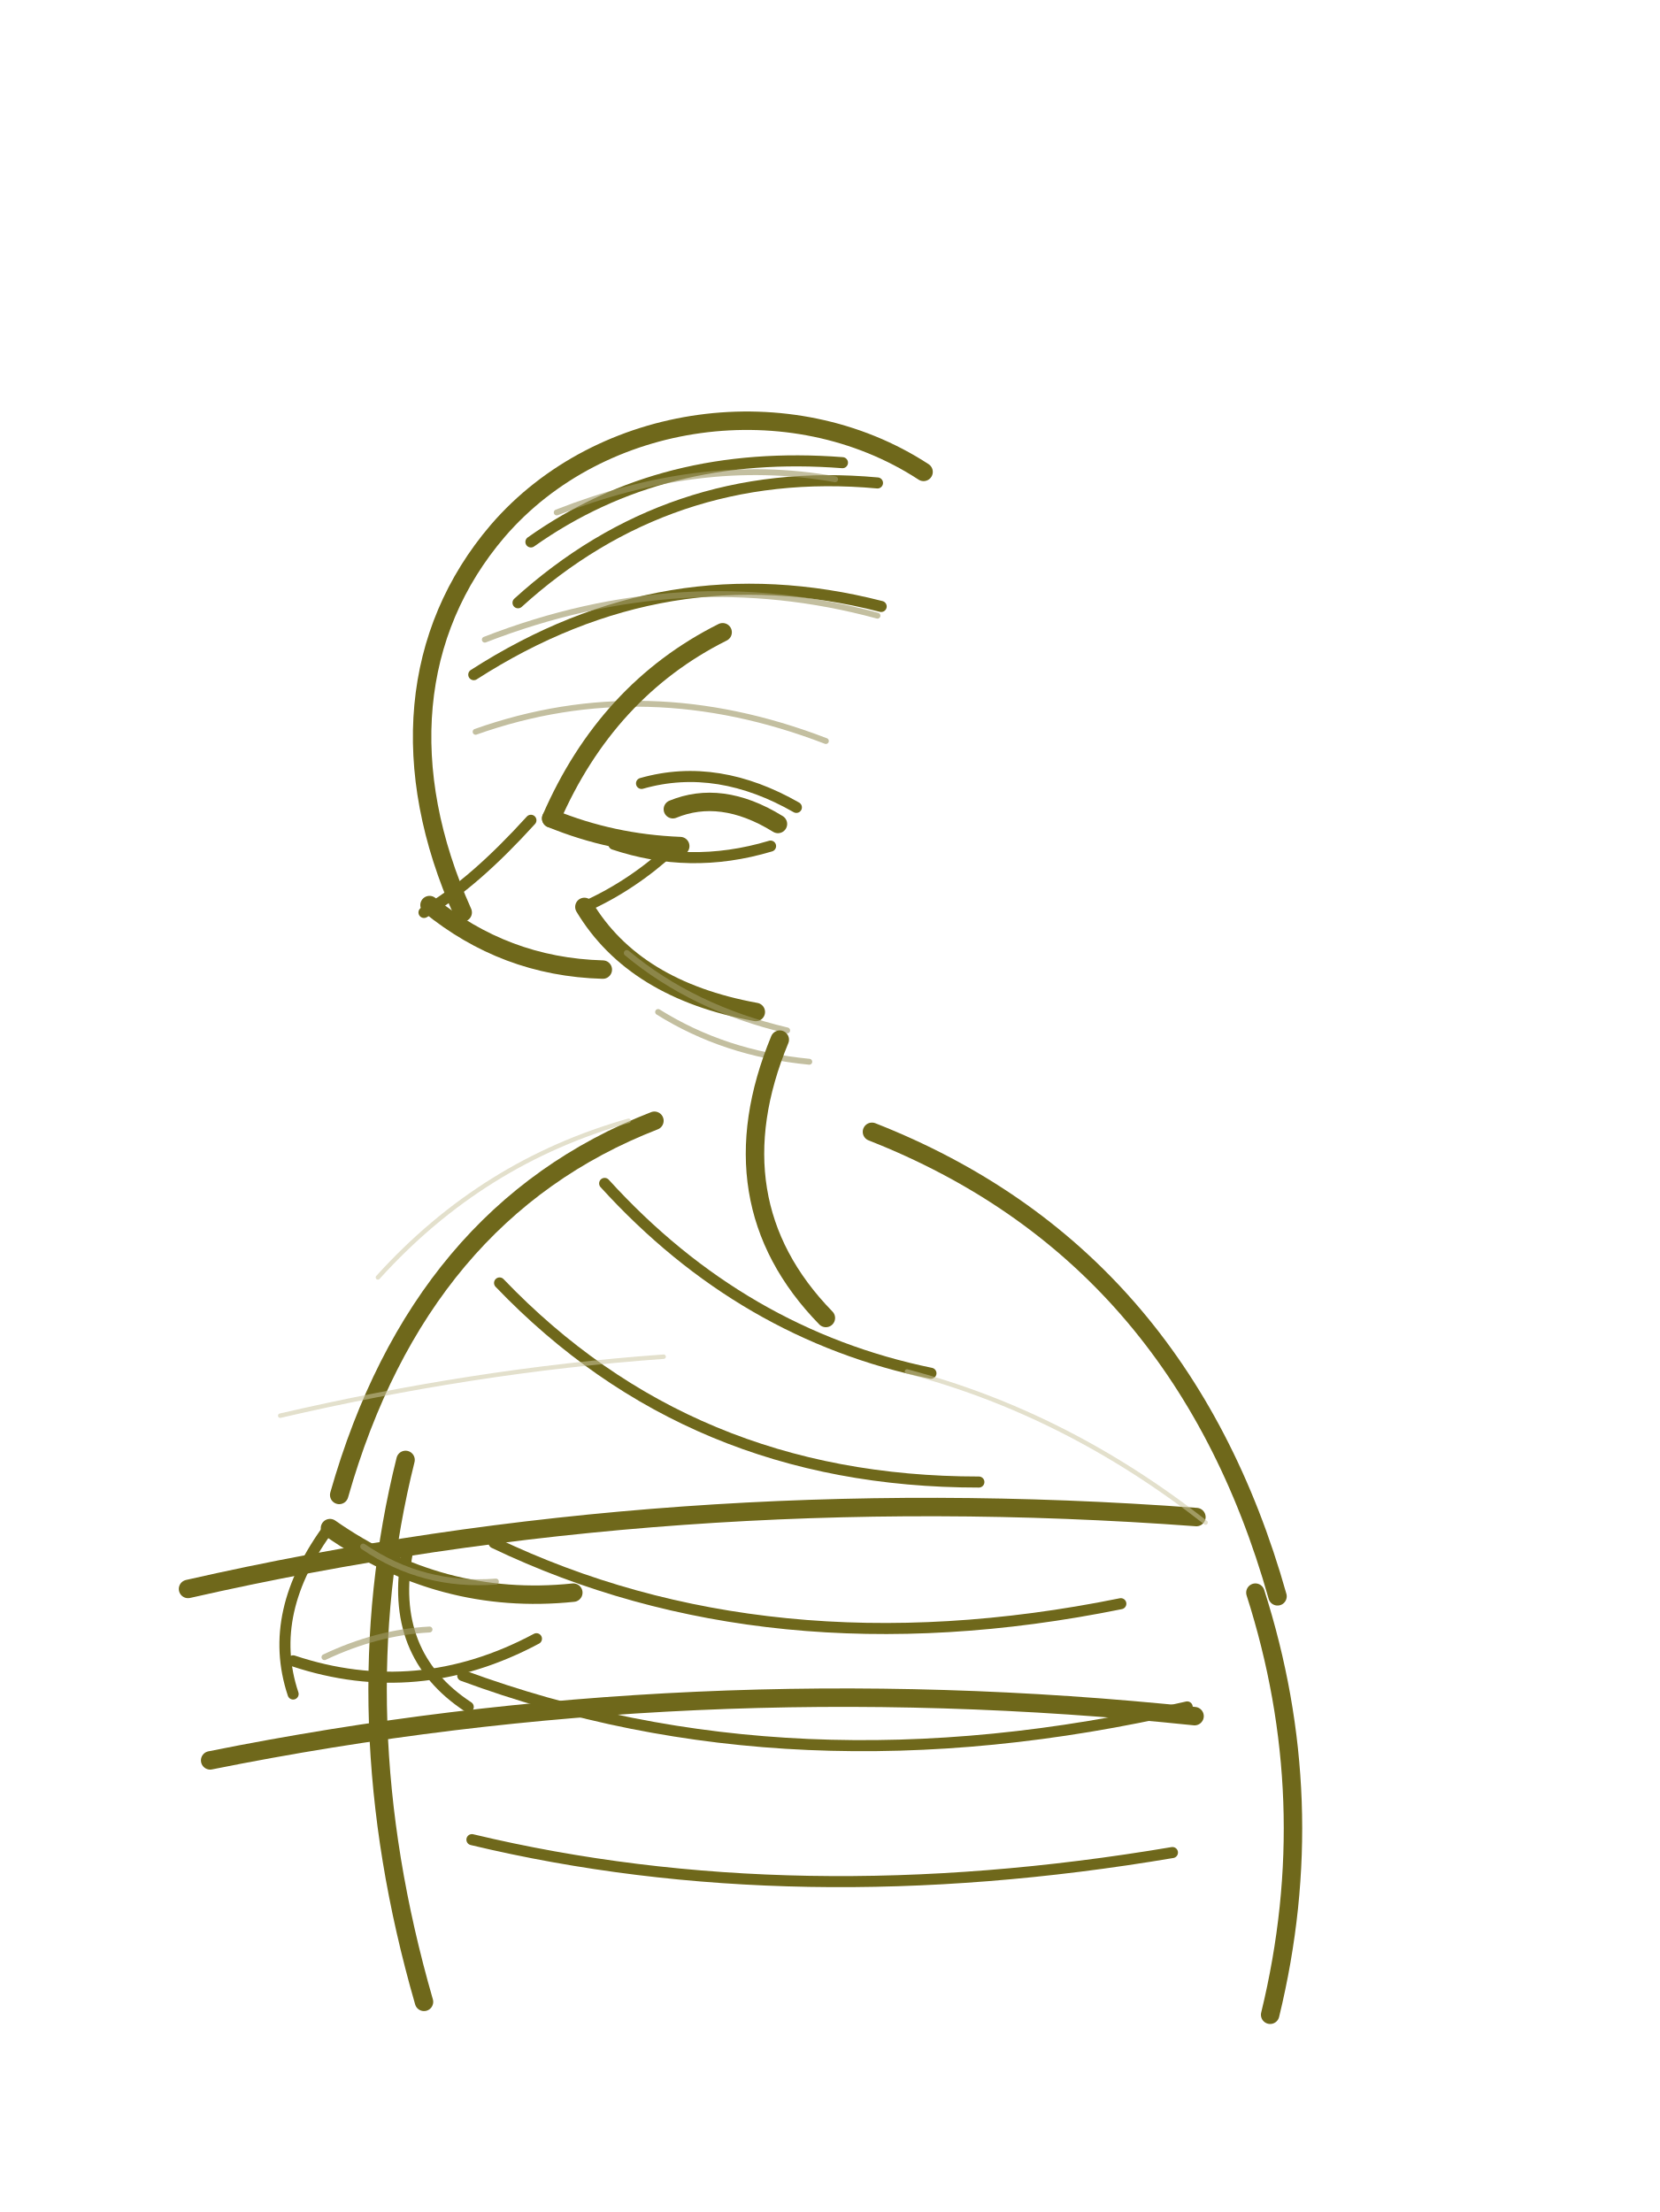
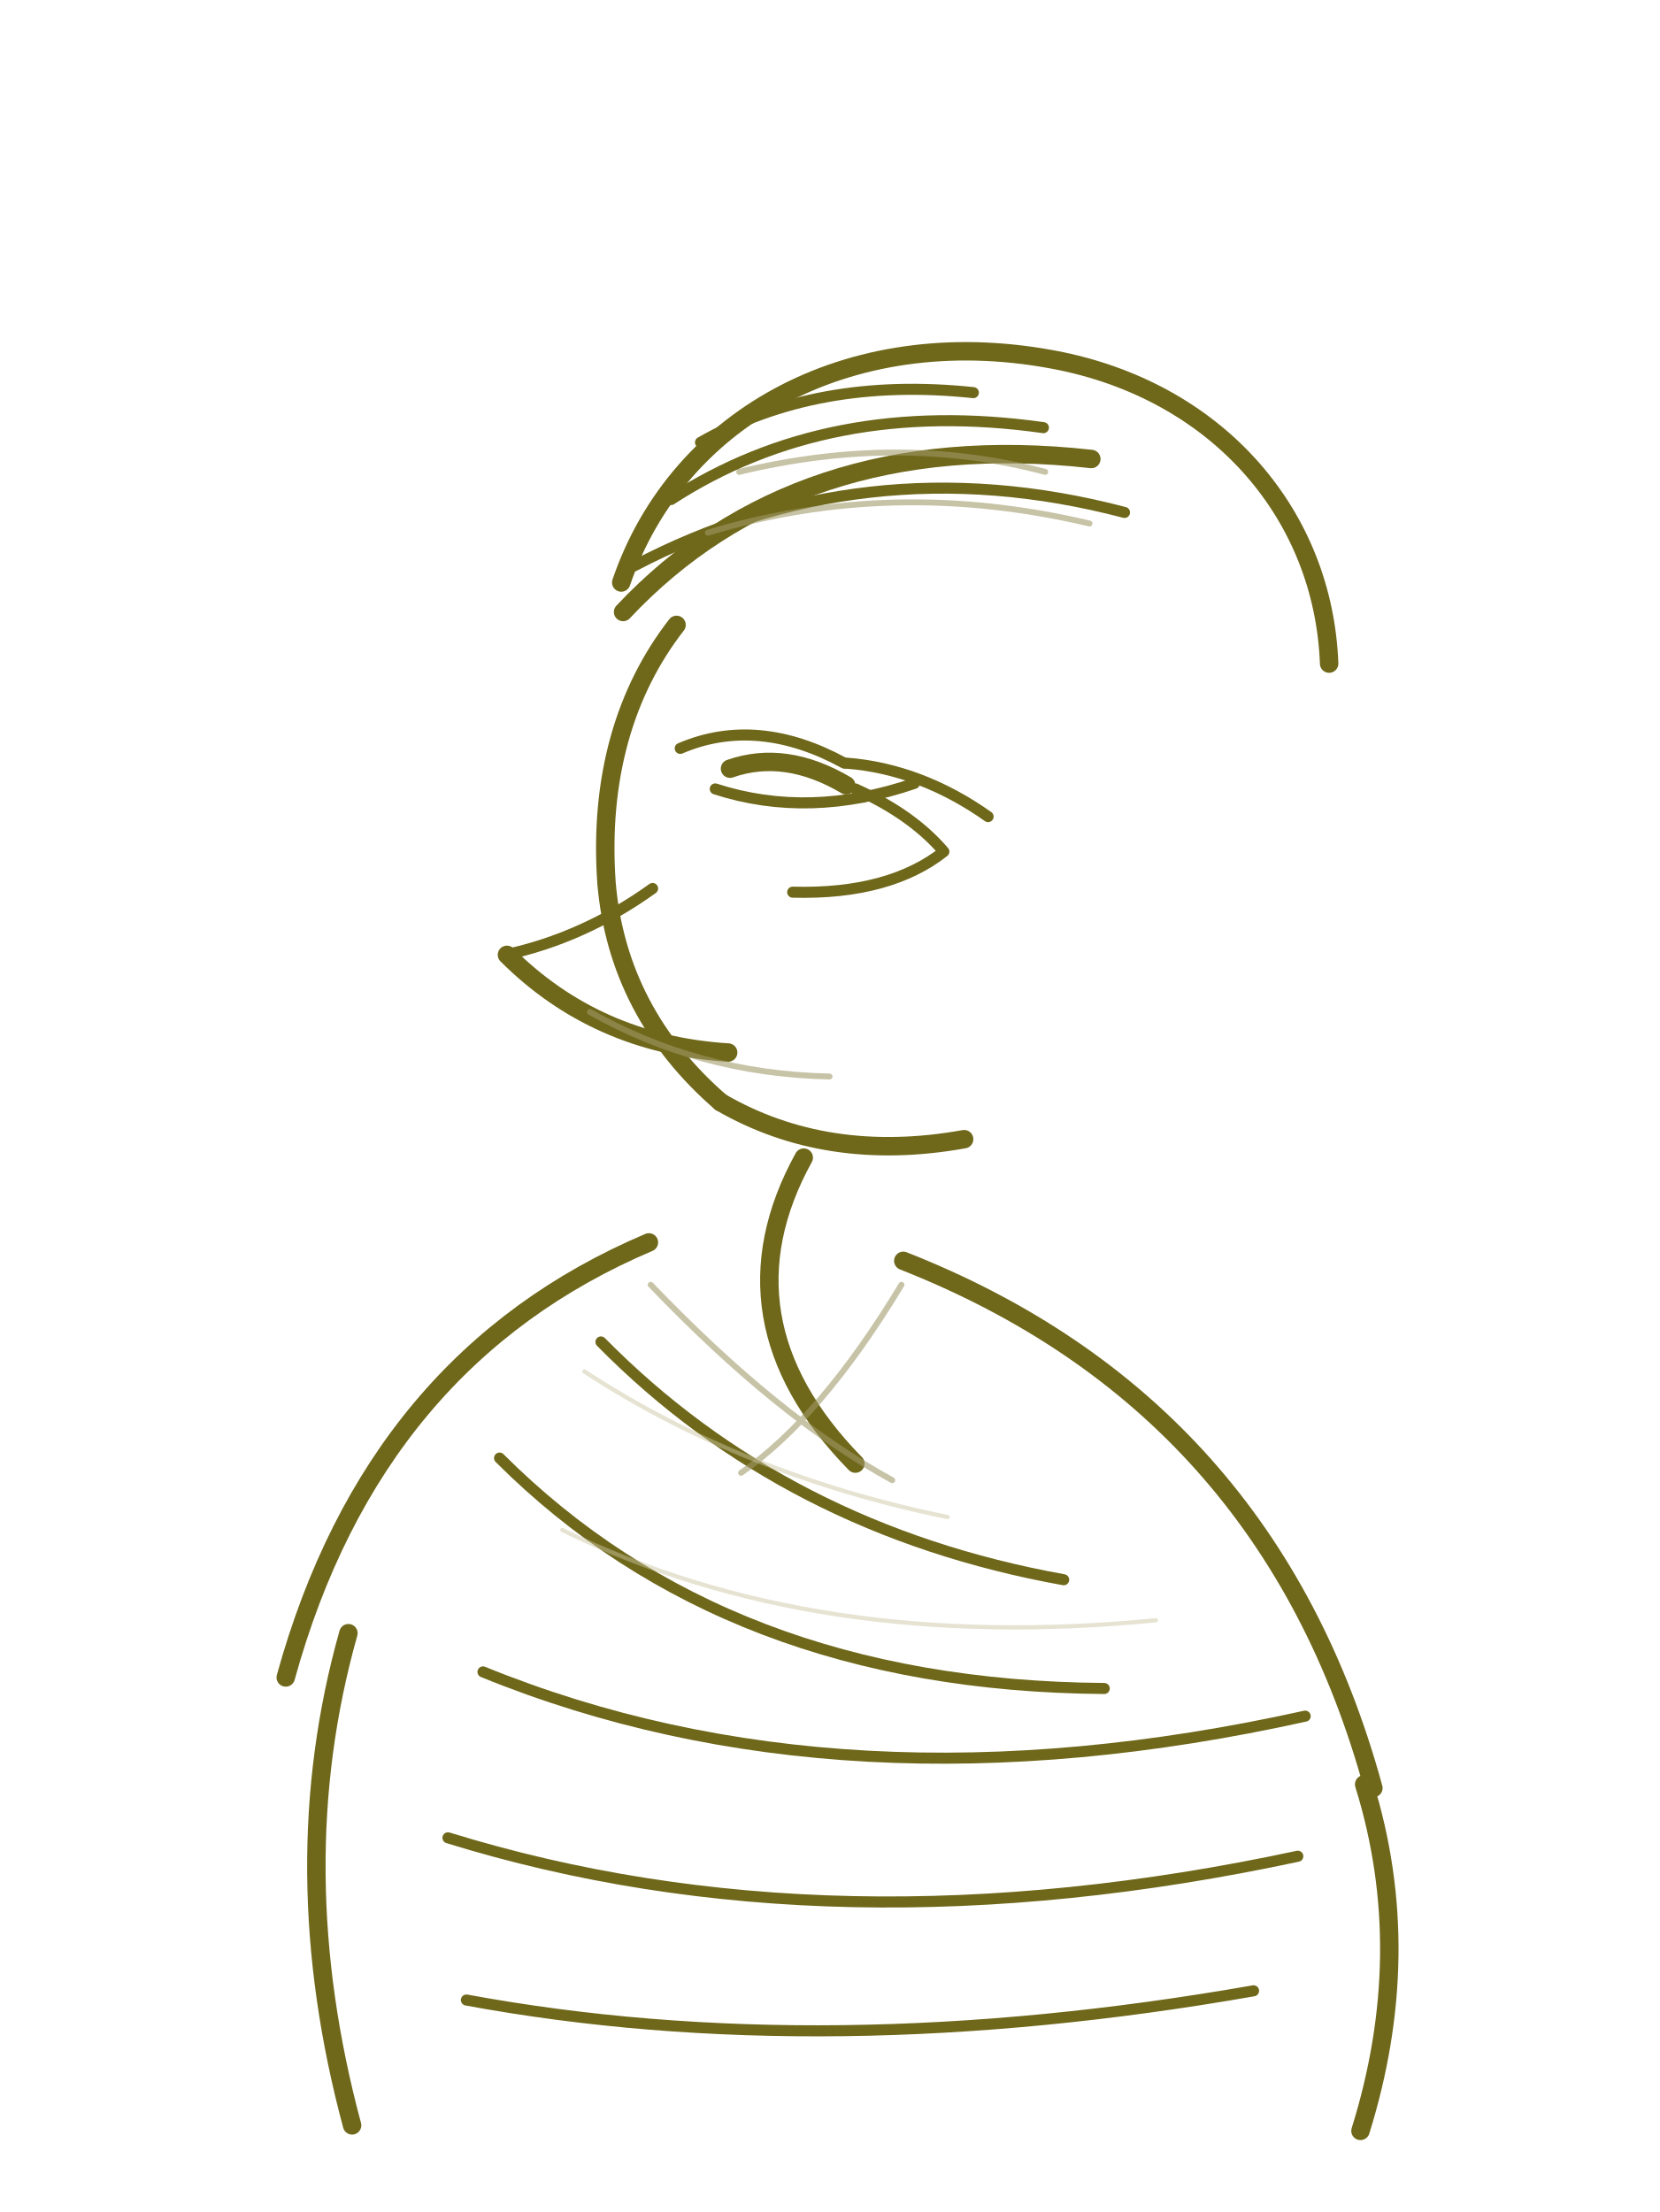
<svg xmlns="http://www.w3.org/2000/svg" width="900" height="1200" viewBox="0 0 900 1200" role="img" aria-labelledby="title desc">
  <defs>
    <style>
      .bold{fill:none;stroke:#6f681b;stroke-width:10;stroke-linecap:round;stroke-linejoin:round}
      .line{fill:none;stroke:#6f681b;stroke-width:6;stroke-linecap:round;stroke-linejoin:round}
-       .thin{fill:none;stroke:#9e9866;stroke-width:3.2;stroke-linecap:round;stroke-linejoin:round;opacity:.62}
-       .shade{fill:none;stroke:#cbc5a1;stroke-width:2.4;stroke-linecap:round;stroke-linejoin:round;opacity:.54}
+       .thin{fill:none;stroke:#9e9866;stroke-width:3.2;stroke-linecap:round;stroke-linejoin:round;opacity:.58}
+       .shade{fill:none;stroke:#cbc5a1;stroke-width:2.3;stroke-linecap:round;stroke-linejoin:round;opacity:.48}
    </style>
  </defs>
-   <g transform="translate(28 24)">
-     <path class="bold" d="M473 232c-72-47-175-33-231 32-47 55-54 129-19 207" />
-     <path class="line" d="M253 303c54-49 119-72 195-65M229 342c70-45 143-57 221-37M260 270c48-34 104-48 169-43" />
-     <path class="thin" d="M274 254c51-20 101-27 151-18M235 323c72-28 143-32 213-13M230 373c62-22 125-20 190 5" />
-     <path class="bold" d="M364 319c-42 21-73 55-93 101" />
-     <path class="bold" d="M271 420c22 9 45 14 70 15" />
-     <path class="line" d="M337 436c-14 13-30 24-48 32" />
-     <path class="bold" d="M289 468c18 30 49 49 93 57" />
-     <path class="line" d="M320 401c28-8 56-3 84 13" />
-     <path class="bold" d="M337 415c17-7 36-5 57 8" />
-     <path class="line" d="M305 434c27 9 55 10 85 1" />
-     <path class="line" d="M260 421c-20 22-39 39-58 50" />
-     <path class="bold" d="M205 467c27 22 58 34 94 35" />
-     <path class="thin" d="M312 493c24 20 53 34 87 42M329 525c24 15 51 24 82 27" />
-     <path class="bold" d="M395 540c-24 58-16 109 25 151" />
-     <path class="bold" d="M327 584c-85 33-142 101-171 203" />
-     <path class="bold" d="M445 590c112 44 185 128 220 252" />
-     <path class="line" d="M243 672c69 72 155 108 260 108" />
-     <path class="line" d="M300 618c50 55 109 89 177 103" />
-     <path class="bold" d="M192 768c-23 92-20 190 10 294" />
-     <path class="bold" d="M653 840c24 75 27 151 8 229" />
-     <path class="line" d="M240 813c98 47 212 59 340 33M223 885c119 44 250 50 393 17M228 974c117 28 244 30 380 7" />
-     <path class="bold" d="M74 838c176-40 358-53 547-39" />
-     <path class="bold" d="M86 931c174-35 352-43 534-24" />
-     <path class="bold" d="M151 805c40 28 84 40 132 35" />
-     <path class="line" d="M151 804c-23 31-30 61-20 91M193 818c-7 37 4 65 33 84" />
-     <path class="line" d="M131 877c45 15 89 11 132-12" />
-     <path class="thin" d="M148 875c19-9 38-14 57-15M169 815c22 15 46 21 72 19" />
-     <path class="shade" d="M124 744c69-16 138-27 208-32M464 720c57 15 111 42 162 82M177 669c38-42 83-70 136-85" />
+   <g transform="translate(34 24)">
+     <path class="bold" d="M303 292c31-91 127-143 239-120 86 18 142 84 145 164" />
+     <path class="bold" d="M304 308c62-66 147-95 254-83" />
+     <path class="line" d="M330 247c57-37 124-50 202-39M310 283c82-43 171-54 266-29M346 216c42-24 91-33 148-27" />
+     <path class="thin" d="M350 265c66-20 135-22 207-5M367 232c58-14 113-14 166 0" />
+     <path class="bold" d="M333 315c-28 36-42 83-38 140 4 47 25 87 62 119" />
+     <path class="bold" d="M357 574c38 22 82 29 132 20" />
+     <path class="line" d="M335 382c28-12 58-9 89 8" />
+     <path class="line" d="M425 390c27 2 53 12 77 29" />
+     <path class="line" d="M354 404c34 11 70 10 108-3" />
+     <path class="bold" d="M362 393c20-7 41-4 63 9" />
+     <path class="line" d="M430 404c20 9 36 20 48 34-19 15-46 23-82 22" />
+     <path class="line" d="M320 458c-25 18-52 30-80 36" />
+     <path class="bold" d="M241 494c32 32 72 50 120 53" />
+     <path class="thin" d="M286 525c39 22 82 34 130 35" />
+     <path class="bold" d="M402 604c-32 58-23 114 28 166" />
+     <path class="bold" d="M318 650c-99 42-165 120-197 236" />
+     <path class="bold" d="M456 660c132 52 217 147 255 286" />
+     <path class="line" d="M237 767c82 82 191 124 328 125" />
+     <path class="line" d="M292 704c67 68 151 111 251 129" />
+     <path class="bold" d="M155 862c-24 85-23 174 2 267" />
+     <path class="bold" d="M706 944c19 61 18 124-2 188" />
+     <path class="line" d="M228 883c130 53 279 61 446 24M209 973c139 43 293 46 461 10M219 1061c130 24 273 22 427-5" />
+     <path class="thin" d="M319 673c46 48 89 83 131 106M455 673c-29 48-58 82-87 102" />
+     <path class="shade" d="M283 720c58 38 124 64 197 79M271 806c92 45 199 61 322 49" />
  </g>
</svg>
